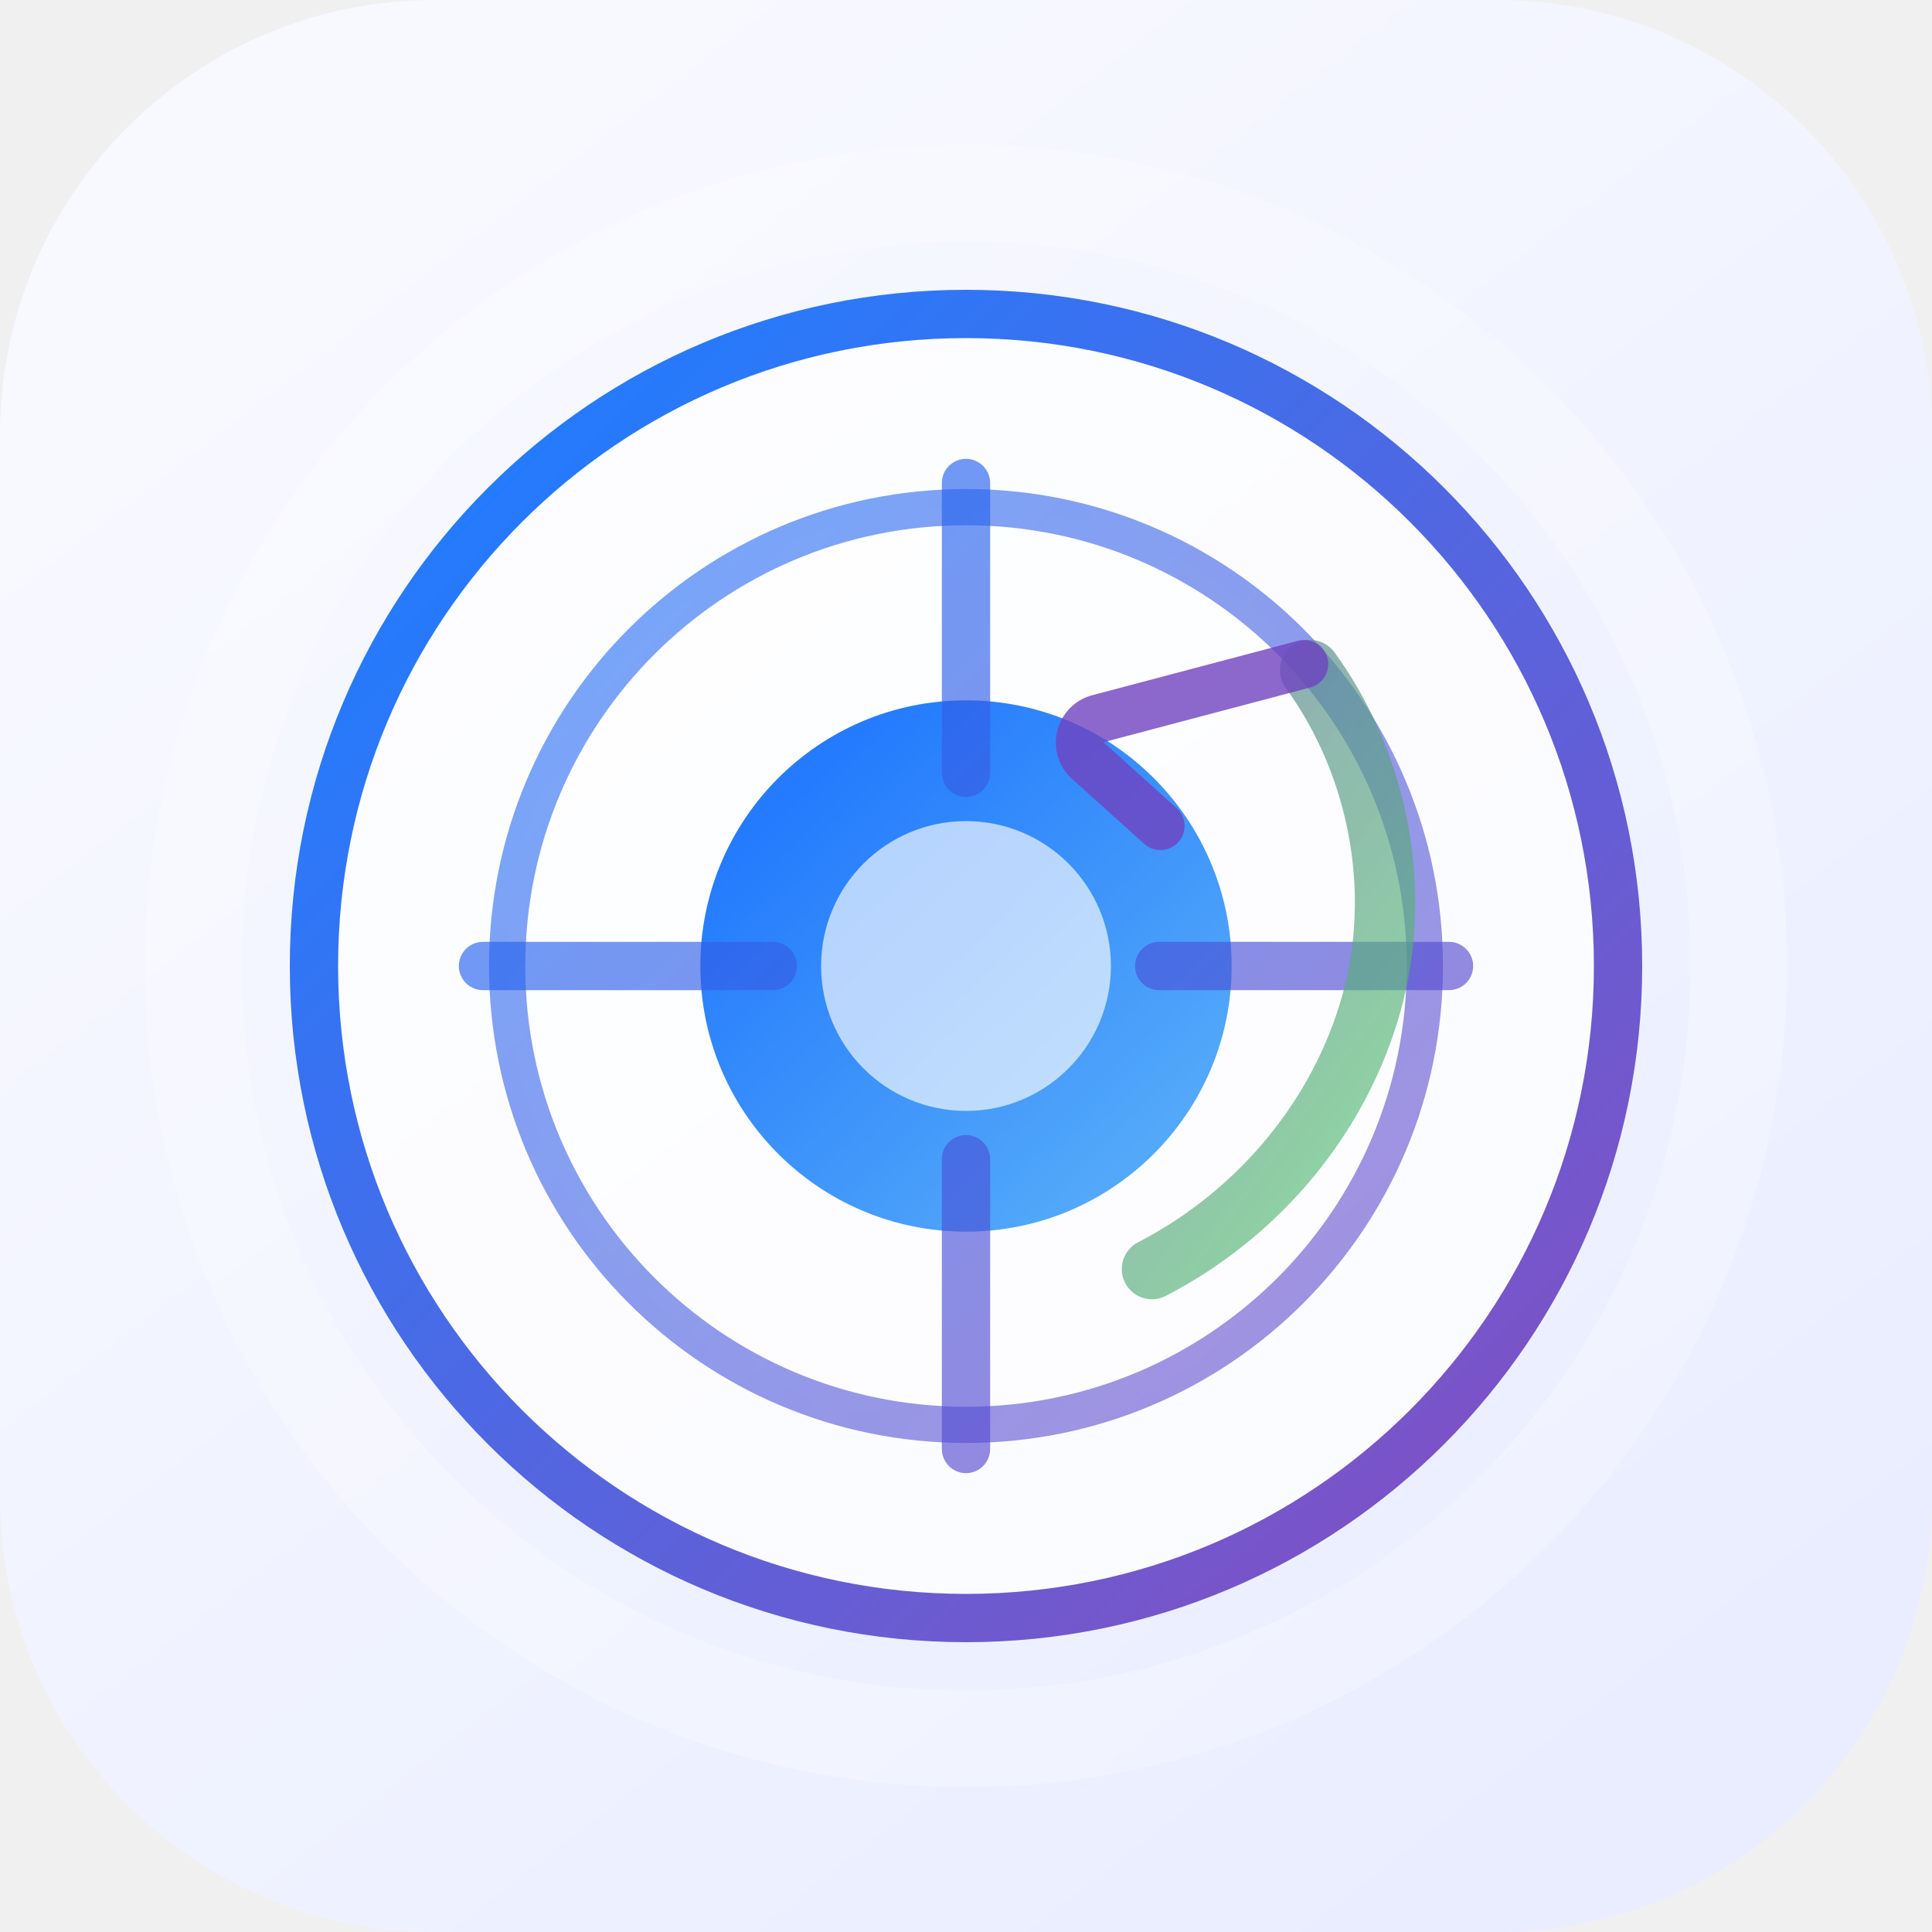
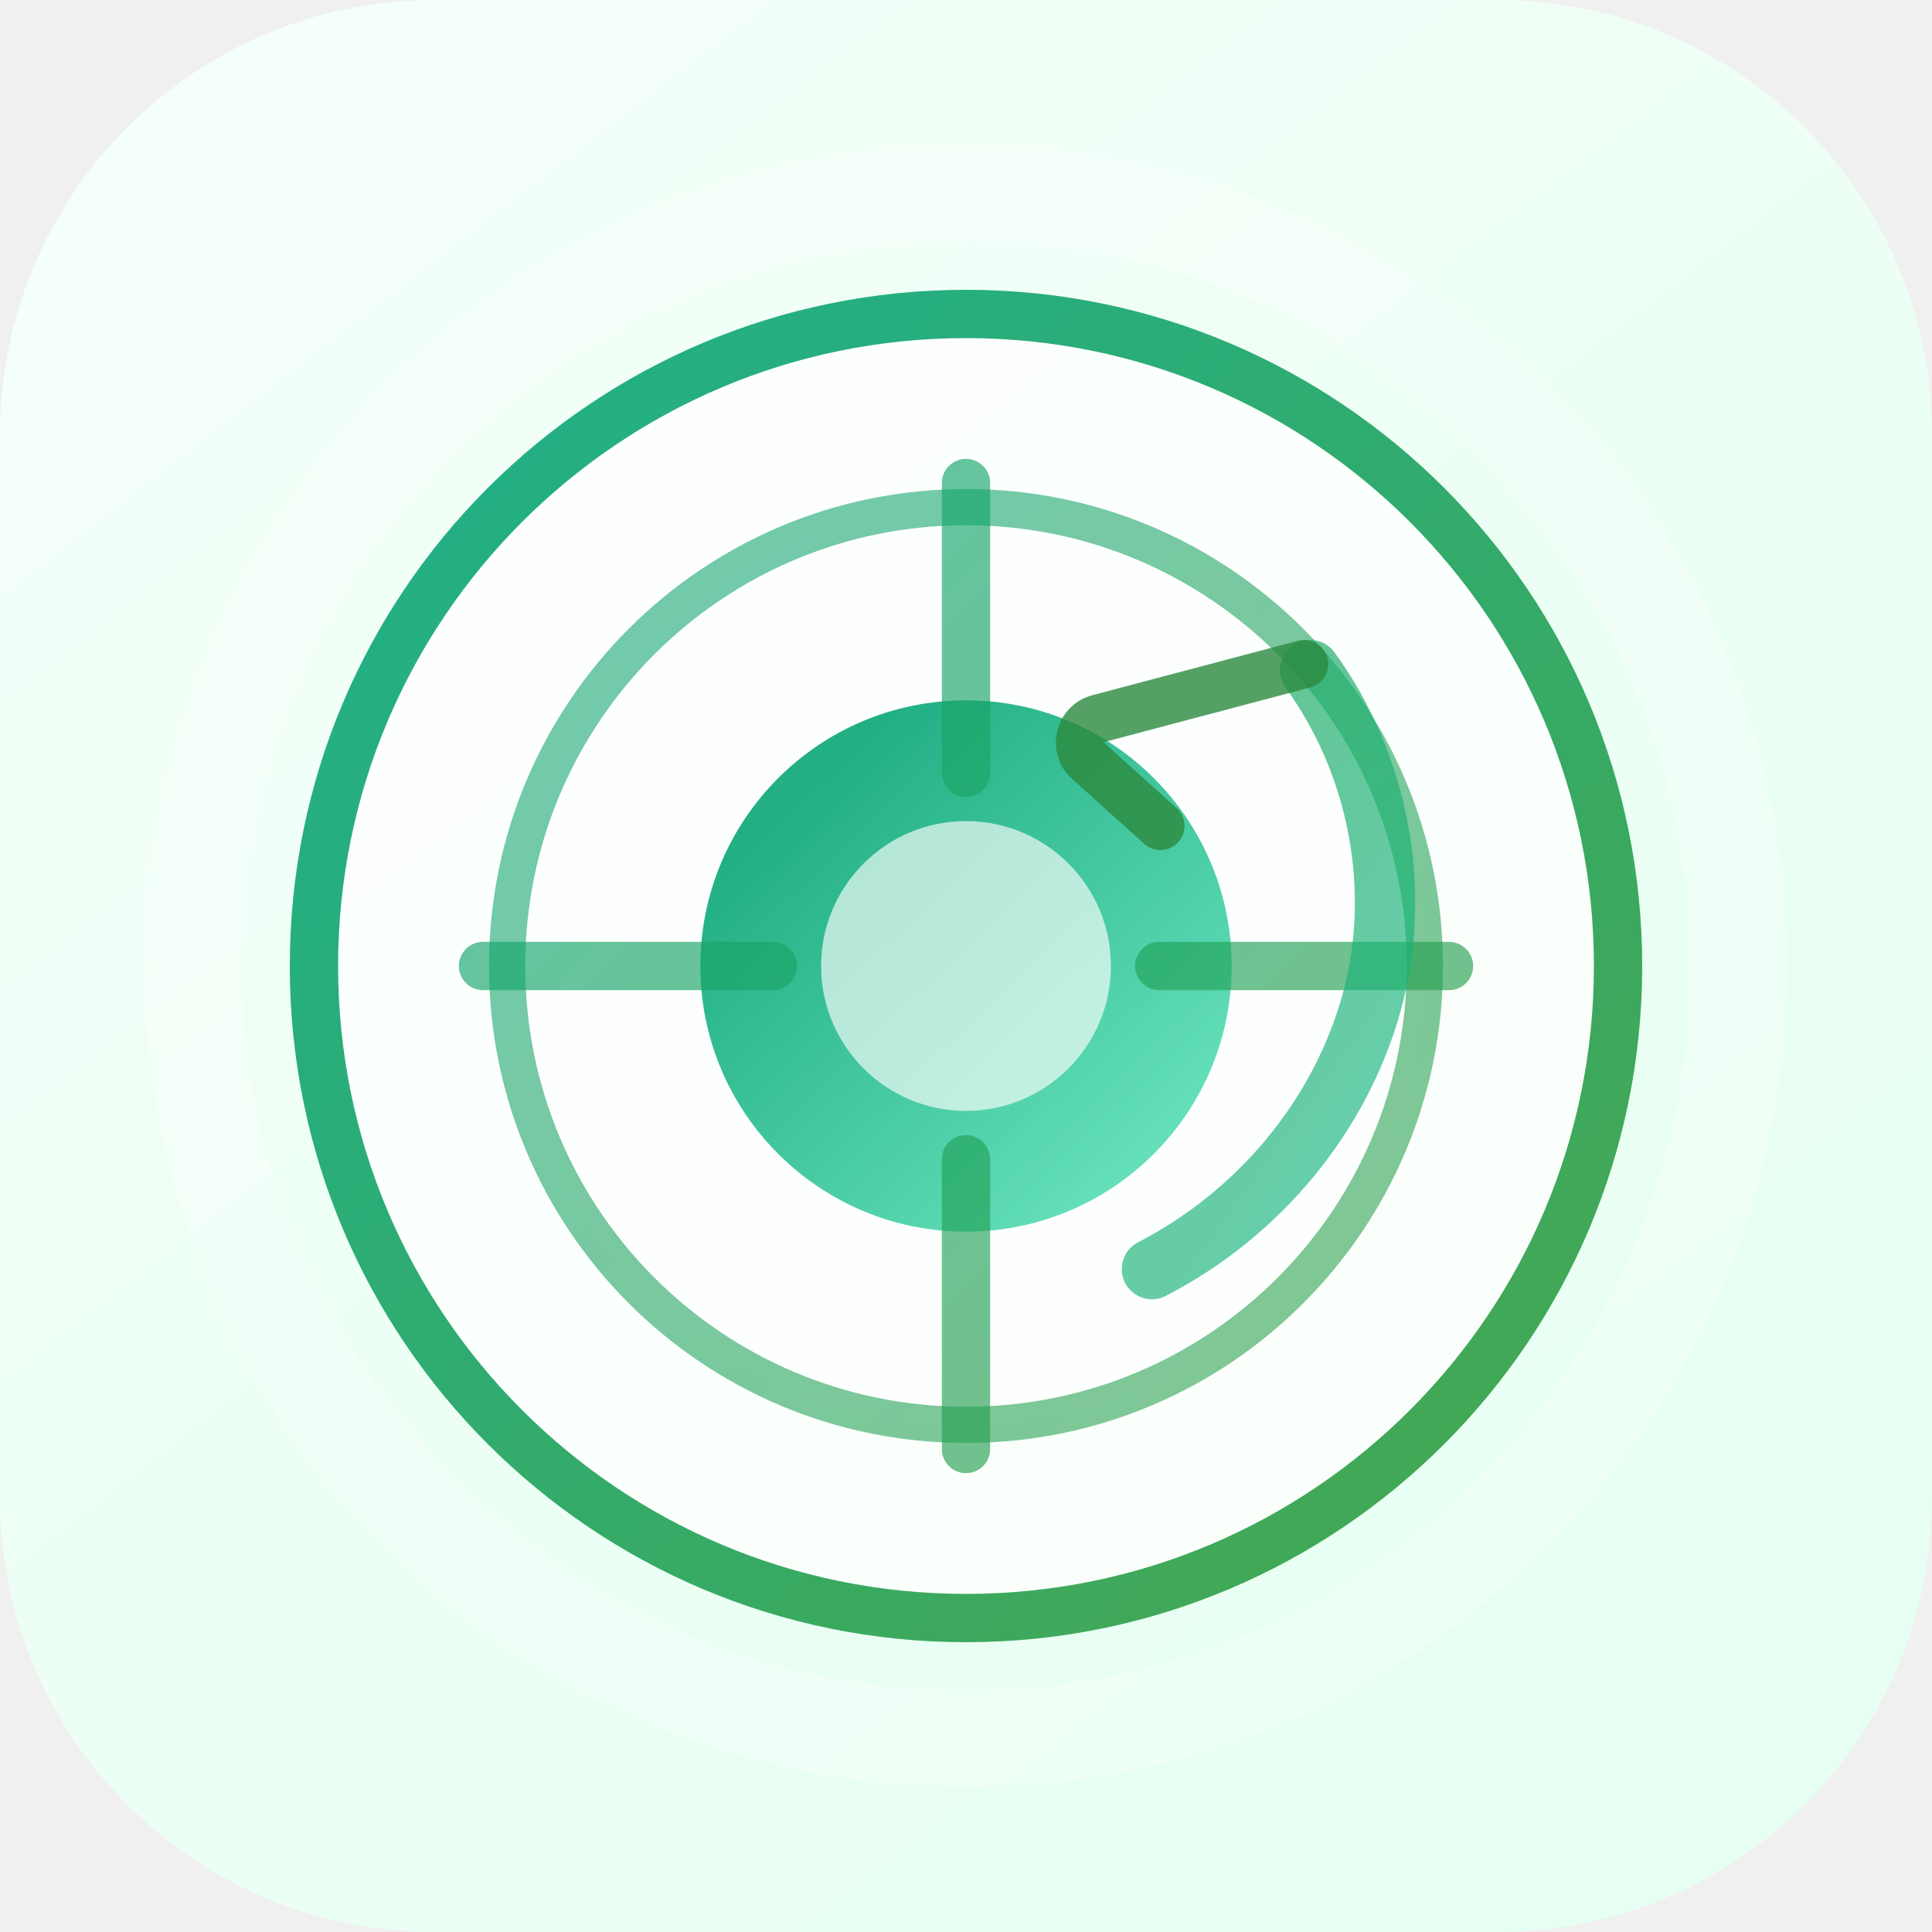
<svg xmlns="http://www.w3.org/2000/svg" width="160" height="160" viewBox="0 0 160 160" fill="none">
  <defs>
    <linearGradient id="nicheBg" x1="30" y1="18" x2="132" y2="150" gradientUnits="userSpaceOnUse">
-       <stop offset="0" stop-color="#f8f9ff" />
-       <stop offset="1" stop-color="#e9edff" />
+       <stop offset="0" stop-color="#f3fff8" />
+       <stop offset="1" stop-color="#e6fff2" />
    </linearGradient>
    <linearGradient id="nicheRing" x1="40" y1="40" x2="120" y2="120" gradientUnits="userSpaceOnUse">
-       <stop offset="0" stop-color="#0d6efd" />
-       <stop offset="1" stop-color="#6f42c1" />
+       <stop offset="0" stop-color="#0ca678" />
+       <stop offset="1" stop-color="#2f9e44" />
    </linearGradient>
    <linearGradient id="nicheCenter" x1="68" y1="64" x2="102" y2="100" gradientUnits="userSpaceOnUse">
-       <stop offset="0" stop-color="#0d6efd" />
-       <stop offset="1" stop-color="#4dabf7" />
+       <stop offset="0" stop-color="#0ca678" />
+       <stop offset="1" stop-color="#63e6be" />
    </linearGradient>
    <linearGradient id="nicheArc" x1="48" y1="54" x2="120" y2="106" gradientUnits="userSpaceOnUse">
-       <stop offset="0" stop-color="#6f42c1" />
-       <stop offset="1" stop-color="#51cf66" stop-opacity="0.85" />
+       <stop offset="0" stop-color="#2f9e44" />
+       <stop offset="1" stop-color="#12b886" stop-opacity="0.85" />
    </linearGradient>
  </defs>
  <rect width="160" height="160" rx="36" fill="url(#nicheBg)" />
  <g opacity="0.9">
    <circle cx="80" cy="80" r="54" fill="#ffffff" fill-opacity="0.85" />
    <circle cx="80" cy="80" r="54" stroke="url(#nicheRing)" stroke-width="4" />
    <circle cx="80" cy="80" r="38" fill="#ffffff" fill-opacity="0.75" />
    <circle cx="80" cy="80" r="38" stroke="url(#nicheRing)" stroke-width="3" opacity="0.65" />
    <circle cx="80" cy="80" r="22" fill="url(#nicheCenter)" />
    <circle cx="80" cy="80" r="12" fill="#ffffff" fill-opacity="0.65" />
  </g>
  <g stroke-linecap="round" stroke-width="4" stroke="url(#nicheRing)" opacity="0.65">
    <line x1="80" y1="40" x2="80" y2="64" />
    <line x1="80" y1="96" x2="80" y2="120" />
    <line x1="40" y1="80" x2="64" y2="80" />
    <line x1="96" y1="80" x2="120" y2="80" />
  </g>
  <path d="M108.5 55.5c5.6 7.7 7.7 18.1 5.1 27.5-2.6 9.4-9.3 17.5-18.2 22.1" stroke="url(#nicheArc)" stroke-width="5" stroke-linecap="round" stroke-linejoin="round" fill="none" opacity="0.75" />
-   <path d="M108 55l-17 4.5c-1.6.4-2.1 2.4-.9 3.5l6 5.4" fill="none" stroke="#6f42c1" stroke-width="4" stroke-linecap="round" stroke-linejoin="round" opacity="0.8" />
+   <path d="M108 55l-17 4.5c-1.6.4-2.1 2.4-.9 3.5l6 5.4" fill="none" stroke="#2b8a3e" stroke-width="4" stroke-linecap="round" stroke-linejoin="round" opacity="0.8" />
  <circle cx="80" cy="80" r="64" stroke="white" stroke-opacity="0.25" stroke-width="8" />
</svg>
